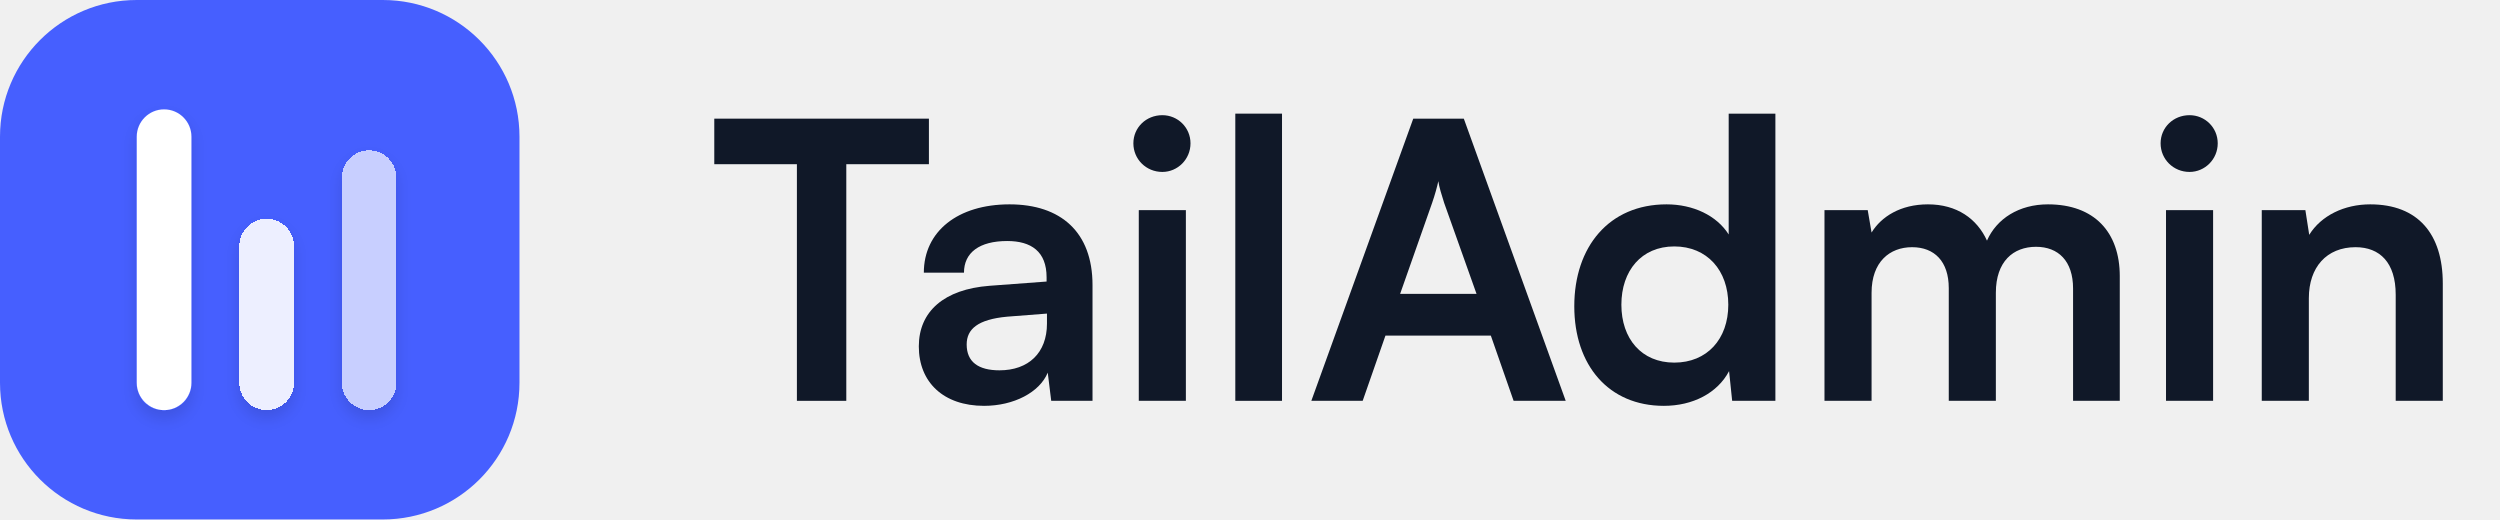
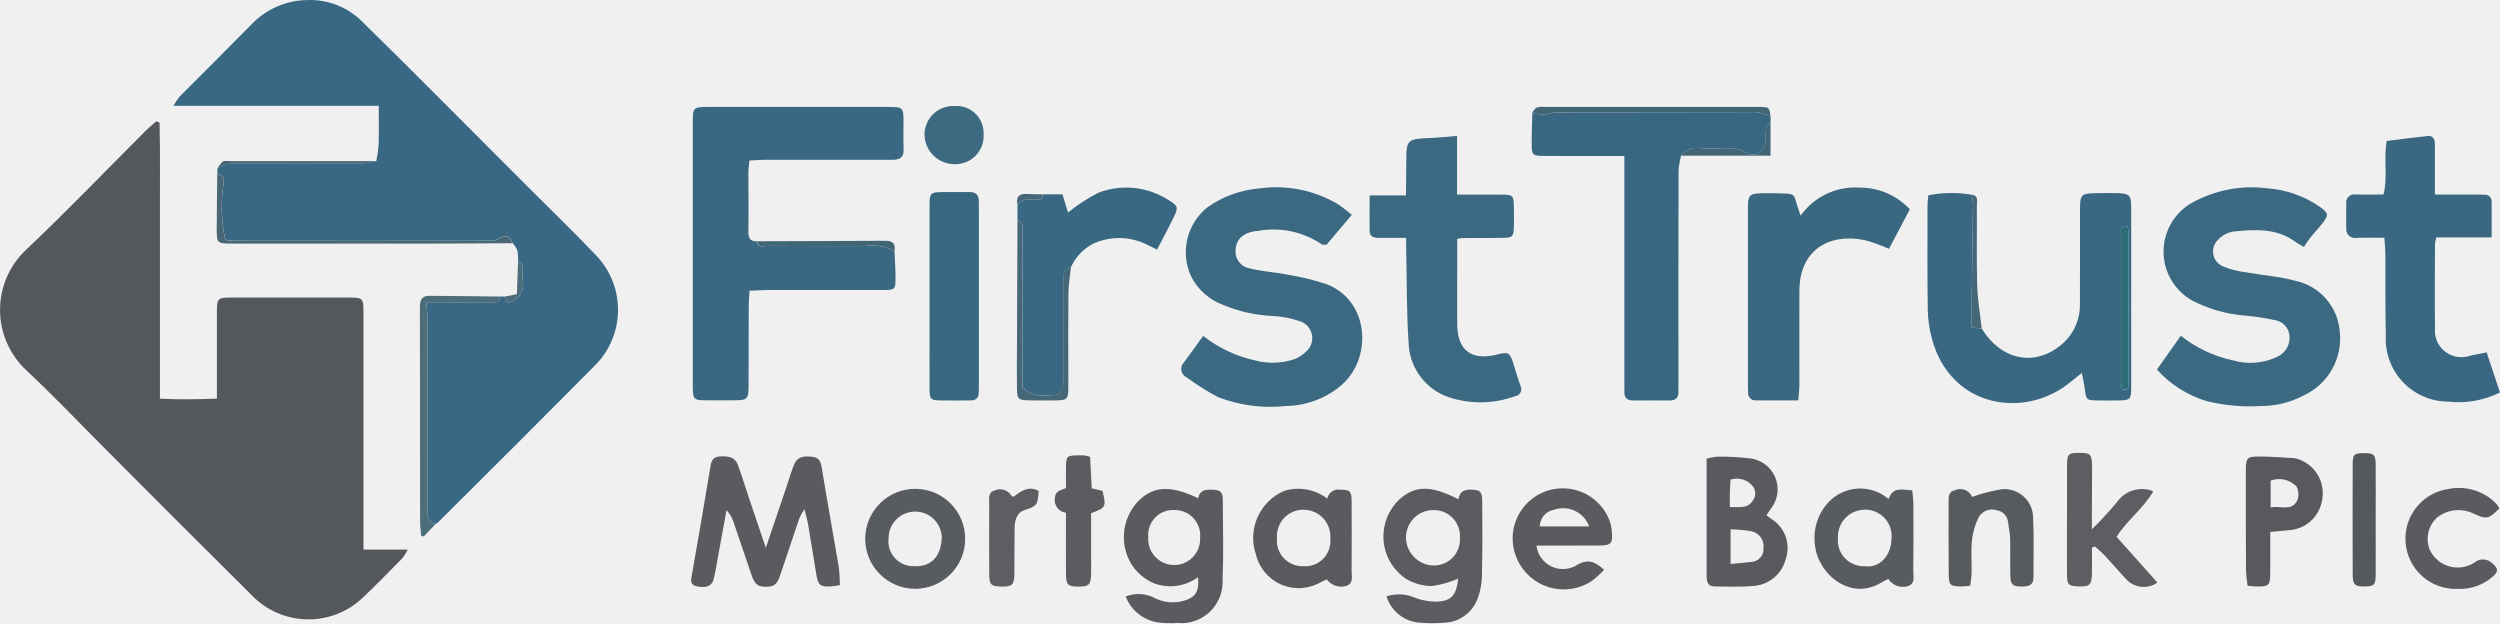
- <svg xmlns="http://www.w3.org/2000/svg" width="154" height="32" viewBox="0 0 154 32" fill="none">
-   <path d="M0 8.421C0 3.77 3.77 0 8.421 0H23.579C28.23 0 32 3.77 32 8.421V23.579C32 28.23 28.23 32 23.579 32H8.421C3.77 32 0 28.23 0 23.579V8.421Z" fill="#465FFF" />
-   <g filter="url(#filter0_d_1624_24907)">
-     <path d="M8.424 8.422C8.424 7.491 9.178 6.737 10.108 6.737V6.737C11.038 6.737 11.792 7.491 11.792 8.422V23.579C11.792 24.51 11.038 25.264 10.108 25.264V25.264C9.178 25.264 8.424 24.51 8.424 23.579V8.422Z" fill="white" />
+ <svg xmlns="http://www.w3.org/2000/svg" width="250.087" height="62.345" viewBox="0 0 250.087 62.345">
+   <defs>
+     <style>.a{fill:#54575c;}.b{fill:#386884;}.c{fill:#3a6882;}.d{fill:#3b6982;}.e{fill:#376781;}.f{fill:#3a6880;}.g{fill:#386882;}.h{fill:#386880;}.i{fill:#595b5e;}.j{fill:#5b5c60;}.k{fill:#59595e;}.l{fill:#585b5f;}.m{fill:#5c5e62;}.n{fill:#57595e;}.o{fill:#575b5e;}.p{fill:#5a5b60;}.q{fill:#56595c;}.r{fill:#3d6a80;}.s{fill:#4c6d79;}.t{fill:#456777;}.u{fill:#426576;}.v{fill:#486673;}.w{fill:#2e6d77;}</style>
+   </defs>
+   <g transform="translate(0 0)">
+     <path class="a" d="M158.267,449.247c.074,3.015.024,6.034.034,9.051.01,3.087,0,6.173,0,9.261v9.3c1.888.109,3.706.071,5.7,0v-8.619c0-1.406.084-1.492,1.419-1.493h11.576c1.662,0,1.665,0,1.665,1.627v23.59H183.1a5.983,5.983,0,0,1-.54.853c-1.331,1.341-2.631,2.707-4.009,3.992a7.871,7.871,0,0,1-11.011-.232q-7.256-7.2-14.466-14.449c-2.7-2.7-5.323-5.471-8.107-8.076a8.255,8.255,0,0,1,.047-12.18c4.049-3.827,7.9-7.855,11.848-11.791.343-.343.72-.651,1.082-.974Z" transform="translate(-142.304 -436.982)" />
+     <path class="b" d="M225.541,443.5h.488c.013.489.191.739.716.5a1.817,1.817,0,0,0,1.1-1.961c-.047-.609-.03-1.223-.084-1.831-.007-.086-.262-.148-.4-.223a5.2,5.2,0,0,0-.069-1.091,2.875,2.875,0,0,0-.475-.739c-.281-.62-.62-.954-1.331-.467a1.992,1.992,0,0,1-1.066.232q-12.7.019-25.4,0a8.911,8.911,0,0,1-.946-.1,15.5,15.5,0,0,1-.174-5.665.728.728,0,0,0-.628-.933l.009-.507a2.79,2.79,0,0,1,1.865-.532c4.238.032,8.477.022,12.716,0a7.384,7.384,0,0,0,1.315-.241,13.71,13.71,0,0,0,.232-1.619c.035-1.23.01-2.462.01-3.9H192.879a7.736,7.736,0,0,1,.64-.946c2.387-2.4,4.8-4.783,7.171-7.2a7.844,7.844,0,0,1,5.5-2.434,7.365,7.365,0,0,1,5.5,2.082q3.72,3.645,7.393,7.336,4.551,4.541,9.088,9.1c2.332,2.335,4.707,4.628,6.985,7.013a7.865,7.865,0,0,1-.1,11.013q-7.836,7.9-15.736,15.733a1.006,1.006,0,0,1-.217.129c-.914-.232-.791-.974-.791-1.64V446.1c0-.624-.074-1.246-.123-2.015h1.47c1.757,0,3.512,0,5.268.018C225.385,444.123,225.541,443.912,225.541,443.5Z" transform="translate(-175.533 -413.836)" />
+     <path class="c" d="M364.441,459.413c.037.939.108,1.876.1,2.81,0,.985-.106,1.072-1.141,1.075-3.9.009-7.8,0-11.7,0-.547,0-1.094.046-1.757.075-.034.546-.083,1-.086,1.456-.012,2.661-.009,5.314-.016,7.973,0,1.436-.092,1.521-1.53,1.53q-1.286.007-2.571,0c-1.414,0-1.468-.058-1.479-1.422V446.55c0-1.536.038-1.566,1.6-1.566h18c1.409,0,1.479.068,1.479,1.421,0,.943-.027,1.887.01,2.829.03.726-.321,1.016-.989,1.035H351.506c-.5,0-1.007.046-1.582.074-.038.463-.1.837-.1,1.211,0,1.971.03,3.944,0,5.915,0,.628.169.982.843.952.114.763.717.461,1.115.464,3.2.024,6.4.012,9.611.015a4.78,4.78,0,0,1,3.045.513Z" transform="translate(-274.958 -434.285)" />
+     <path class="d" d="M785.683,474.384c-.481-.281-.674-.371-.841-.5-1.922-1.43-4.14-1.252-6.3-1.035a2.8,2.8,0,0,0-1.66,1.051,1.627,1.627,0,0,0,.773,2.46,9.241,9.241,0,0,0,2.218.558c1.634.3,3.314.407,4.907.84a5.629,5.629,0,0,1,4.477,5.027,6.272,6.272,0,0,1-3.563,6.432,9.189,9.189,0,0,1-4.312,1.079,18.141,18.141,0,0,1-5.471-.5,10.942,10.942,0,0,1-4.937-3.149l2.391-3.379a12.632,12.632,0,0,0,5.2,2.458,6.236,6.236,0,0,0,4.494-.383,2.07,2.07,0,0,0,1.171-2.109,1.723,1.723,0,0,0-1.511-1.541,23.142,23.142,0,0,0-2.778-.432,13.8,13.8,0,0,1-5.5-1.551,5.619,5.619,0,0,1-.08-9.679,12.273,12.273,0,0,1,7.661-1.513,10.521,10.521,0,0,1,5.258,1.857c.859.625.9.812.265,1.626-.4.506-.843.97-1.247,1.47C786.086,473.744,785.911,474.047,785.683,474.384Z" transform="translate(-555.206 -449.679)" />
+     <path class="d" d="M488.818,483.269a12.777,12.777,0,0,0,5.19,2.455,6.849,6.849,0,0,0,3.92-.114,3.377,3.377,0,0,0,1.26-.838,1.774,1.774,0,0,0-.772-2.991,9.893,9.893,0,0,0-2.619-.5,14.581,14.581,0,0,1-4.973-1.1,5.886,5.886,0,0,1-3.2-2.838,5.743,5.743,0,0,1,1.627-6.936,10.448,10.448,0,0,1,5.243-1.893,12.1,12.1,0,0,1,7.775,1.566c.46.281.864.654,1.422,1.084l-2.542,3a1.71,1.71,0,0,1-.444-.035,8.611,8.611,0,0,0-6.37-1.363c-1.391.087-2.218.8-2.264,1.825a1.7,1.7,0,0,0,1.369,1.922c1.23.318,2.526.38,3.776.627a26.255,26.255,0,0,1,3.844.924c4.466,1.609,4.779,7.639,1.38,10.31a8.7,8.7,0,0,1-5.339,1.91,14.514,14.514,0,0,1-6.8-.887,27.064,27.064,0,0,1-3.138-1.971.943.943,0,0,1-.247-1.53C487.555,485.044,488.159,484.179,488.818,483.269Z" transform="translate(-368.46 -449.672)" />
+     <path class="e" d="M612.634,446.992v.512c-.157.158-.414.3-.444.481a6.811,6.811,0,0,0-.027,1.147c-.027,1.307-1.035,2-2.137,1.316a2.687,2.687,0,0,0-1.536-.361c-.98-.018-1.964.047-2.939-.021a1.961,1.961,0,0,0-1.872.759,8.6,8.6,0,0,0-.25,1.458q-.025,10.6-.012,21.2c0,.3-.015.6,0,.9.034.655-.28.936-.923.93-1.2-.012-2.4-.007-3.6,0-.651,0-.932-.318-.887-.96.018-.3,0-.6,0-.9v-22.6h-2.423c-1.922,0-3.853.012-5.78-.01-.951-.012-1.056-.112-1.065-1.028-.01-1.11.041-2.218.067-3.331a3.525,3.525,0,0,0,.973.242c.525-.019,1.047-.234,1.569-.235,6.432-.018,12.864,0,19.295-.024a3.183,3.183,0,0,1,1.987.525Z" transform="translate(-435.515 -435.249)" />
+     <path class="c" d="M709.531,483.589c1.838,3.008,4.982,3.816,7.614,1.884a5.149,5.149,0,0,0,2.208-4.288c.015-3.17,0-6.342.009-9.512,0-1.5.112-1.6,1.594-1.627.729-.01,1.458-.028,2.185,0,1.17.041,1.331.207,1.341,1.363.01,2.784,0,5.57,0,8.356v9.641c0,1.3-.073,1.363-1.394,1.375-.686,0-1.372.016-2.057,0-1.017-.025-1.069-.095-1.183-1.078-.059-.5-.17-.989-.3-1.677-.463.37-.79.624-1.107.887-4.557,3.8-12.1,2.639-13.917-4.392a11.866,11.866,0,0,1-.393-2.774c-.049-3.513-.027-7.026-.024-10.541,0-.3.052-.591.086-.951a11.893,11.893,0,0,1,4.334-.053,5.476,5.476,0,0,1,.129.874c-.034,3.139-.086,6.28-.126,9.421-.012.985,0,1.971,0,3Zm14.578-10.229c-.829-.117-.64.458-.64.828q-.016,7.393,0,14.786a4.153,4.153,0,0,0,.118.7c.831.117.639-.458.64-.828q.016-7.393,0-14.786a4.152,4.152,0,0,0-.12-.711Z" transform="translate(-511.288 -450.722)" />
+     <path class="d" d="M545.162,463.589h-2.756c-.461,0-.887-.1-.9-.674-.019-1.146,0-2.292,0-3.574h3.636c.01-1.183.028-2.227.03-3.274,0-2.336.053-2.379,2.46-2.471.8-.031,1.6-.124,2.617-.206v5.872c1.61,0,3.012-.009,4.414,0,1.183.01,1.246.078,1.269,1.221.013.685.019,1.372,0,2.057-.033.912-.136,1.035-1.057,1.05-1.331.028-2.661.01-3.983.019a5.912,5.912,0,0,0-.625.077v3.456c0,1.714-.015,3.427,0,5.141.028,2.561,1.424,3.609,3.946,2.987,1.183-.3,1.307-.226,1.668.9.235.73.444,1.47.705,2.193a.722.722,0,0,1-.552,1.071,10.018,10.018,0,0,1-7.022-.053,5.96,5.96,0,0,1-3.611-5.359c-.2-2.9-.166-5.814-.229-8.724C545.153,464.79,545.162,464.283,545.162,463.589Z" transform="translate(-404.494 -439.796)" />
+     <path class="c" d="M830.179,453.915c1.4-.173,2.745-.356,4.092-.494.566-.058.726.342.727.828v5.027h3.655c.429,0,.858,0,1.285.015a.668.668,0,0,1,.739.705v3.566h-5.529a3.223,3.223,0,0,0-.139.591c-.009,2.829-.037,5.657,0,8.484a2.647,2.647,0,0,0,3.253,2.835c.167-.024.327-.1.492-.132.414-.084.828-.16,1.425-.273l1.331,4.009a9.291,9.291,0,0,1-5.2.914,6.269,6.269,0,0,1-6.219-6.636c-.069-2.654-.025-5.311-.045-7.966,0-.547-.062-1.094-.1-1.786-.985,0-1.875-.03-2.764.009a.887.887,0,0,1-1.05-.985c-.024-.813-.01-1.627,0-2.441a.809.809,0,0,1,.955-.915c.895.027,1.792,0,2.771,0C830.3,457.542,829.859,455.815,830.179,453.915Z" transform="translate(-591.424 -439.814)" />
+     <path class="f" d="M657.045,471.276a6.664,6.664,0,0,1,5.872-2.8,6.811,6.811,0,0,1,5.049,2.169L665.88,474.6a17.759,17.759,0,0,0-2.409-.871c-3.717-.75-6.542,1.1-6.553,5.061-.01,3.127,0,6.256,0,9.383,0,.5-.068.991-.112,1.587h-4.22a.729.729,0,0,1-.8-.8c0-.257-.016-.514-.016-.77V470.578c0-1.394.126-1.514,1.547-1.541.642-.012,1.286,0,1.922.021,1.151.043,1.149.053,1.439,1.165C656.76,470.507,656.877,470.783,657.045,471.276Z" transform="translate(-476.916 -449.708)" />
+     <path class="g" d="M438.868,471.718V470.17c.342-.662.963-.475,1.519-.513.407-.03.979.214,1.019-.534h1.961l.559,1.814a17.271,17.271,0,0,1,3.092-2,7.828,7.828,0,0,1,7,.779c.9.534.954.726.507,1.647-.52,1.07-1.088,2.117-1.695,3.29-.435-.216-.762-.381-1.091-.541a6.22,6.22,0,0,0-5.332-.035,4.965,4.965,0,0,0-2.165,2.279c-.844.208-.773.887-.773,1.52v9.633a2.914,2.914,0,0,1-.126,1.127,1.035,1.035,0,0,1-.714.562c-1.149.043-2.381.3-3.275-.841V472.6C439.334,472.227,439.467,471.776,438.868,471.718Z" transform="translate(-337.087 -449.682)" />
+     <path class="h" d="M413.247,480.13v-8.872c0-1.461.033-1.49,1.535-1.5.815,0,1.626.01,2.443,0,.639-.01.96.272.946.921,0,.3.012.6.012.9v17.359c0,.3-.009.6-.016.9-.012.531-.3.767-.816.765-1.035,0-2.058.024-3.086,0-.9-.024-1.008-.13-1.016-1.081-.016-2.1,0-4.2,0-6.3Q413.247,481.673,413.247,480.13Z" transform="translate(-320.26 -450.547)" />
+     <g transform="translate(69.136 45.31)">
+       <path class="i" d="M358.655,548.85a8.95,8.95,0,0,1-.939.138c-1.014.024-1.229-.126-1.4-1.09-.285-1.641-.529-3.29-.807-4.934-.084-.5-.225-.98-.395-1.709a6,6,0,0,0-.5.862c-.649,1.9-1.276,3.809-1.922,5.711-.194.572-.393,1.125-1.168,1.176-1,.066-1.363-.148-1.7-1.139-.591-1.74-1.173-3.484-1.774-5.223a3.171,3.171,0,0,0-.739-1.286l-.8,4.383c-.148.84-.278,1.687-.485,2.514-.174.694-.739.9-1.644.729-.76-.148-.628-.624-.532-1.171.63-3.575,1.254-7.151,1.838-10.733.1-.624.226-1.054.958-1.1.98-.067,1.548.135,1.8.838.423,1.162.788,2.347,1.183,3.519.5,1.495,1.007,2.988,1.615,4.788l2.12-6.261c.234-.689.43-1.391.707-2.063.3-.724.819-.9,1.813-.79.705.075.856.473.958,1.11.54,3.33,1.149,6.654,1.711,9.975a16.342,16.342,0,0,1,.1,1.76Z" transform="translate(-343.772 -535.628)" />
+       <path class="j" d="M553.031,546.494c.089-.717.528-.979,1.214-.969.921.015,1.155.169,1.161,1.107.018,2.526.03,5.053-.03,7.578a6.642,6.642,0,0,1-.443,2.243,3.67,3.67,0,0,1-3.232,2.383,15.5,15.5,0,0,1-2.565,0,3.735,3.735,0,0,1-3.3-2.634,3.951,3.951,0,0,1,2.71.086,6,6,0,0,0,2.349.443c1.443-.067,1.922-.652,2.107-2.3a9.9,9.9,0,0,1-2.611.739,5.057,5.057,0,0,1-2.642-.739,5.274,5.274,0,0,1-1.774-2.1,5.125,5.125,0,0,1,1.1-5.784C548.66,545.086,550.242,545.069,553.031,546.494Zm.148,3.793a2.6,2.6,0,0,0-2.738-2.713,2.734,2.734,0,0,0-2.662,2.734,2.826,2.826,0,0,0,2.744,2.81,2.605,2.605,0,0,0,2.647-2.828Z" transform="translate(-476.268 -541.857)" />
+       <path class="i" d="M477.338,546.428c.148-.846.75-.875,1.369-.858.859.024,1.084.2,1.09,1.05.019,2.662.083,5.323-.019,7.971a4.13,4.13,0,0,1-4.545,4.309,9.845,9.845,0,0,1-2.051-.071,4.155,4.155,0,0,1-3.1-2.573,3.458,3.458,0,0,1,2.747.073,4.035,4.035,0,0,0,3.231.3c1.054-.349,1.391-.955,1.257-2.308a4.683,4.683,0,0,1-4.4.614,4.949,4.949,0,0,1-2.295-1.968,5.234,5.234,0,0,1,.56-6.086C472.72,545.206,474.467,545.045,477.338,546.428Zm-5,3.93a2.6,2.6,0,1,0,5.192.009A2.545,2.545,0,0,0,475,547.6a2.5,2.5,0,0,0-2.657,2.758Z" transform="translate(-426.611 -541.892)" />
+       <path class="k" d="M645.722,541.943c.226.172.356.284.5.377a3.419,3.419,0,0,1,1.406,4.071,3.565,3.565,0,0,1-3.318,2.629c-1.232.123-2.486.039-3.729.046-.8,0-.847-.534-.846-1.14.007-2.746,0-5.49,0-8.236v-3.41a5.546,5.546,0,0,1,1.064-.2,24.994,24.994,0,0,1,3.207.167,3.115,3.115,0,0,1,2.239,4.927C646.094,541.375,645.961,541.591,645.722,541.943Zm-3.59,4.869c.739-.069,1.394-.108,2.049-.2a1.27,1.27,0,0,0,1.238-1.362,1.53,1.53,0,0,0-1.218-1.711,15.069,15.069,0,0,0-2.07-.192Zm-.015-8.428c-.022.458-.05.874-.059,1.289-.01.455,0,.912,0,1.451.937-.037,1.763.22,2.314-.664a1.183,1.183,0,0,0-.022-1.427,2.042,2.042,0,0,0-2.231-.651Z" transform="translate(-538.148 -535.71)" />
+       <path class="l" d="M678.619,546.463c.43-1.312,1.393-.905,2.366-.877.041.507.108.964.111,1.422.01,2.231.018,4.463-.009,6.692,0,.515.217,1.167-.489,1.451a1.755,1.755,0,0,1-2.015-.7c-.216.109-.444.208-.661.34-3.116,1.932-6.382-.843-6.67-3.719a5.255,5.255,0,0,1,1.331-4.273,4.352,4.352,0,0,1,6.037-.339Zm-2.438,6.712c1.459.219,2.709-.952,2.733-2.839a2.636,2.636,0,0,0-2.685-2.818,2.7,2.7,0,0,0-2.679,2.839,2.584,2.584,0,0,0,2.63,2.82Z" transform="translate(-558.828 -541.844)" />
+       <path class="m" d="M749.7,543.405l4.084,4.572a2.373,2.373,0,0,1-3.09-.3c-.705-.747-1.366-1.536-2.07-2.29-.334-.359-.714-.677-1.072-1.013l-.315.1c0,.87.018,1.74,0,2.608-.031,1.156-.226,1.323-1.389,1.279-.945-.037-1.1-.173-1.108-1.153-.016-2.014,0-4.028,0-6.042v-4.628c0-1.443.077-1.532,1.21-1.536,1.193,0,1.3.121,1.3,1.615,0,1.457-.012,2.914-.018,4.371v1.662a36.334,36.334,0,0,0,2.545-2.771,3.033,3.033,0,0,1,3.6-1.035C752.36,540.594,750.749,541.73,749.7,543.405Z" transform="translate(-607.105 -535.011)" />
+       <path class="i" d="M514.967,554.446c-.189.089-.384.174-.575.269a4.395,4.395,0,0,1-6.506-2.746,5.124,5.124,0,0,1,2.83-6.376,4.8,4.8,0,0,1,4.307.775,1.125,1.125,0,0,1,1.286-.895c.958.007,1.137.127,1.145,1.09q.027,3.534,0,7.069c0,.522.217,1.158-.482,1.458A1.813,1.813,0,0,1,514.967,554.446Zm-2.378-1.319a2.514,2.514,0,0,0,2.737-2.69,2.7,2.7,0,0,0-2.687-2.957,2.635,2.635,0,0,0-2.648,2.827,2.552,2.552,0,0,0,2.6,2.821Z" transform="translate(-451.383 -541.8)" />
+       <path class="i" d="M585.6,550.976a2.662,2.662,0,0,0,4.12,1.9c1.066-.591,1.739-.282,2.65.515a8.446,8.446,0,0,1-1.331,1.19,5.1,5.1,0,0,1-7.368-2.24,5.011,5.011,0,1,1,9.262-3.809,3,3,0,0,1,.176.739c.167,1.57.049,1.7-1.508,1.7C589.631,550.979,587.663,550.976,585.6,550.976Zm5.273-1.922a2.77,2.77,0,0,0-3.507-1.665,1.7,1.7,0,0,0-1.43,1.665Z" transform="translate(-501.037 -541.707)" />
+       <path class="n" d="M799.324,543.579v3.952c0,1.451-.095,1.536-1.507,1.5-.21,0-.418-.034-.755-.062a13.881,13.881,0,0,1-.164-1.492q-.027-5.069-.015-10.136c0-1.168.148-1.318,1.356-1.306,1.152.012,2.305.095,3.456.163a2.023,2.023,0,0,1,.606.166,3.605,3.605,0,0,1,2.15,4.309,3.549,3.549,0,0,1-3.178,2.725C800.652,543.461,800.025,543.514,799.324,543.579Zm.041-2.449c.951-.21,2.008.418,2.616-.6a1.649,1.649,0,0,0-.044-1.511,2.423,2.423,0,0,0-2.573-.571Z" transform="translate(-641.356 -535.68)" />
+       <path class="l" d="M399.5,545.412a5,5,0,1,1-5.027,5.014,5.005,5.005,0,0,1,5.027-5.014Zm-.078,7.742c1.81.055,2.647-1.142,2.713-2.876a2.662,2.662,0,0,0-5.323.072,2.492,2.492,0,0,0,2.608,2.8Z" transform="translate(-377.058 -541.823)" />
+       <path class="o" d="M712.433,555.206c-.379.032-.63.075-.887.072-1.124-.01-1.255-.121-1.264-1.249-.019-2.4-.012-4.8-.012-7.192,0-.52-.028-1.035.671-1.2a1.288,1.288,0,0,1,1.686.685,16.473,16.473,0,0,1,3.025-.778,2.874,2.874,0,0,1,3.071,2.795c.1,2.008.028,4.023.04,6.034,0,.767-.473.909-1.1.914-.914,0-1.183-.148-1.209-.921-.041-1.284,0-2.568-.027-3.852-.013-.549-.139-1.094-.206-1.641a1.331,1.331,0,0,0-1.141-1.218,1.522,1.522,0,0,0-1.791.686,6.735,6.735,0,0,0-.68,2.287c-.112,1.1-.015,2.218-.036,3.336a12.233,12.233,0,0,1-.141,1.239Z" transform="translate(-584.479 -541.923)" />
+       <path class="p" d="M852.436,547.342c-1.127,1.109-1.294,1.139-2.661.5a3.456,3.456,0,0,0-3.624.457,2.909,2.909,0,0,0-.695,3.189,3.079,3.079,0,0,0,4.474,1.281,1.316,1.316,0,0,1,1.731.032c.673.569.708.852.046,1.421a4.968,4.968,0,0,1-3.453,1.183,5.027,5.027,0,0,1-.911-10,5.237,5.237,0,0,1,4.732,1.437,5.07,5.07,0,0,1,.361.5Z" transform="translate(-671.533 -541.805)" />
+       <path class="j" d="M453.265,535.845c.052,1,.105,2.046.163,3.152l1.075.245c.386,1.615.359,1.669-1.139,2.242v4.065c0,.686.018,1.374,0,2.058-.032,1.059-.231,1.227-1.331,1.214-.989-.012-1.171-.179-1.183-1.227-.015-2.016,0-4.029,0-6.156a1.291,1.291,0,0,1-1.113-1.5c.067-.728.6-.739,1.113-.97,0-.7-.013-1.427,0-2.151.024-1.02.1-1.094,1.1-1.124.257-.007.514-.007.772.009A3.944,3.944,0,0,1,453.265,535.845Z" transform="translate(-413.352 -535.453)" />
+       <path class="q" d="M830.3,541.844c0,1.8.013,3.59,0,5.387-.01.986-.177,1.136-1.1,1.147-.974.013-1.2-.177-1.2-1.183q-.019-5.514,0-11.029c0-1.005.148-1.121,1.1-1.128,1.026-.009,1.193.135,1.2,1.17.016,1.881,0,3.762,0,5.642Z" transform="translate(-661.785 -535.019)" />
+       <path class="m" d="M433.058,546.23c.739-.566,1.507-1.133,2.514-.591-.081,1.4-.192,1.526-1.352,1.9-.887.287-1.035,1.062-1.056,1.85-.029,1.5,0,3-.021,4.494-.012,1.171-.206,1.35-1.331,1.331-.989-.024-1.183-.191-1.183-1.23-.016-2.354-.01-4.708,0-7.062,0-.492-.148-1.125.51-1.309a1.315,1.315,0,0,1,1.695.491C432.867,546.153,432.959,546.176,433.058,546.23Z" transform="translate(-400.806 -541.843)" />
+     </g>
+     <path class="r" d="M417.7,447.571a2.827,2.827,0,0,1-2.809,2.957,3.009,3.009,0,0,1-3.105-2.878,2.863,2.863,0,0,1,3.01-2.94,2.715,2.715,0,0,1,2.9,2.86Z" transform="translate(-319.302 -434.104)" />
+     <path class="s" d="M272.762,500.078c0,.408-.155.62-.612.614-1.757-.021-3.512-.015-5.268-.018H265.41c.049.769.121,1.391.123,2.015q.012,9.252,0,18.505c0,.665-.123,1.408.791,1.64l-1.183,1.248-.263-.1c-.034-.444-.1-.9-.1-1.344q0-10.722-.021-21.44c0-.726.148-1.2.939-1.195C268.063,500.013,270.412,500.05,272.762,500.078Z" transform="translate(-222.753 -470.411)" />
+     <path class="t" d="M438.778,477.993c.591.052.464.509.466.871.007,1.584,0,3.169,0,4.752v11.013c.887,1.139,2.126.887,3.275.841a1.035,1.035,0,0,0,.714-.562,2.91,2.91,0,0,0,.126-1.127c.009-3.212,0-6.422,0-9.633,0-.636-.071-1.311.773-1.52-.089.887-.245,1.774-.254,2.661-.033,3.037-.012,6.073-.012,9.11,0,1.61,0,1.612-1.665,1.615-.812,0-1.626.015-2.438-.013-.887-.031-1.023-.148-1.035-1.076-.024-1.539-.01-3.08,0-4.619Q438.751,484.15,438.778,477.993Z" transform="translate(-336.995 -455.957)" />
+     <path class="u" d="M612.77,445.977a3.184,3.184,0,0,0-2-.529c-6.432.022-12.864,0-19.295.024-.524,0-1.044.214-1.569.235a3.518,3.518,0,0,1-.973-.242c.148-.17.281-.413.473-.491a2.12,2.12,0,0,1,.763-.044h21.341C612.653,444.928,612.653,444.944,612.77,445.977Z" transform="translate(-435.649 -434.233)" />
+     <path class="v" d="M205.564,464.487a.728.728,0,0,1,.628.933,15.5,15.5,0,0,0,.174,5.665,8.945,8.945,0,0,0,.946.1q12.7.007,25.4,0a1.991,1.991,0,0,0,1.066-.232c.714-.486,1.054-.148,1.331.467-3.339.013-6.679.037-10.019.038q-9.058,0-18.116-.007c-1.408,0-1.465-.052-1.462-1.431C205.517,468.169,205.547,466.328,205.564,464.487Z" transform="translate(-183.832 -447.086)" />
+     <path class="t" d="M717.995,483.924l-1-.09c0-1.028-.01-2.012,0-3,.038-3.141.09-6.28.126-9.42a5.482,5.482,0,0,0-.129-.874c.726.108.51.689.515,1.106.019,2.661-.043,5.311.033,7.965C717.579,481.054,717.835,482.486,717.995,483.924Z" transform="translate(-519.752 -451.062)" />
+     <path class="u" d="M376.751,485.007a4.78,4.78,0,0,0-3.024-.513c-3.2,0-6.4.009-9.611-.015-.4,0-1,.3-1.115-.464,4.288-.013,8.576-.019,12.864-.049C376.622,483.961,376.85,484.319,376.751,485.007Z" transform="translate(-287.262 -459.881)" />
+     <path class="u" d="M632.271,452.815a1.961,1.961,0,0,1,1.872-.758c.976.068,1.959,0,2.939.021a2.686,2.686,0,0,1,1.536.361c1.1.686,2.112-.009,2.137-1.316a6.8,6.8,0,0,1,.027-1.147c.035-.182.3-.321.443-.481v3.32Z" transform="translate(-464.111 -437.241)" />
+     <path class="v" d="M221.581,460.708a7.4,7.4,0,0,1-1.315.241c-4.238.019-8.477.028-12.716,0a2.79,2.79,0,0,0-1.865.532,2.578,2.578,0,0,1,.523-.726c.18-.123.5-.053.753-.052Q214.271,460.708,221.581,460.708Z" transform="translate(-183.944 -444.587)" />
+     <path class="s" d="M290.79,489.995c.14.074.395.137.4.223.055.608.037,1.223.084,1.831a1.817,1.817,0,0,1-1.1,1.961c-.525.247-.7,0-.716-.5l1.214-.248C290.715,492.17,290.753,491.083,290.79,489.995Z" transform="translate(-238.966 -463.839)" />
+     <path class="t" d="M441.324,470.351c-.038.747-.612.5-1.019.534-.556.038-1.183-.148-1.519.513-.148-.751.124-1.127.918-1.087C440.244,470.339,440.784,470.339,441.324,470.351Z" transform="translate(-337.01 -450.91)" />
+     <path class="w" d="M761.127,479.695a4.139,4.139,0,0,1,.118.7q.011,7.393,0,14.786c0,.37.191.945-.64.828a4.152,4.152,0,0,1-.118-.7q-.01-7.393,0-14.786C760.487,480.153,760.3,479.578,761.127,479.695Z" transform="translate(-548.308 -457.064)" />
  </g>
-   <g filter="url(#filter1_d_1624_24907)">
-     <path d="M14.742 15.157C14.742 14.227 15.496 13.473 16.426 13.473V13.473C17.357 13.473 18.111 14.227 18.111 15.157V23.578C18.111 24.508 17.357 25.262 16.426 25.262V25.262C15.496 25.262 14.742 24.508 14.742 23.578V15.157Z" fill="white" fill-opacity="0.9" shape-rendering="crispEdges" />
-   </g>
-   <g filter="url(#filter2_d_1624_24907)">
-     <path d="M21.055 10.946C21.055 10.016 21.809 9.262 22.739 9.262V9.262C23.669 9.262 24.423 10.016 24.423 10.946V23.578C24.423 24.508 23.669 25.262 22.739 25.262V25.262C21.809 25.262 21.055 24.508 21.055 23.578V10.946Z" fill="white" fill-opacity="0.7" shape-rendering="crispEdges" />
-   </g>
-   <path d="M44 10.115H49.089V24.691H52.132V10.115H57.221V7.309H44V10.115Z" fill="#101828" />
-   <path d="M60.617 25C62.448 25 64.042 24.168 64.541 22.955L64.755 24.691H67.299V17.558C67.299 14.3 65.349 12.588 62.187 12.588C59.001 12.588 56.908 14.252 56.908 16.797H59.381C59.381 15.56 60.332 14.847 62.044 14.847C63.519 14.847 64.47 15.489 64.47 17.082V17.343L60.95 17.605C58.168 17.819 56.599 19.174 56.599 21.338C56.599 23.549 58.121 25 60.617 25ZM61.569 22.812C60.261 22.812 59.547 22.289 59.547 21.219C59.547 20.268 60.237 19.674 62.044 19.507L64.493 19.317V19.935C64.493 21.742 63.352 22.812 61.569 22.812Z" fill="#101828" />
-   <path d="M71.6 10.591C72.551 10.591 73.335 9.806 73.335 8.831C73.335 7.856 72.551 7.095 71.6 7.095C70.601 7.095 69.816 7.856 69.816 8.831C69.816 9.806 70.601 10.591 71.6 10.591ZM70.149 24.691H73.05V12.944H70.149V24.691Z" fill="#101828" />
-   <path d="M78.972 24.691V7H76.095V24.691H78.972Z" fill="#101828" />
-   <path d="M83.941 24.691L85.344 20.672H91.835L93.238 24.691H96.448L90.171 7.309H87.056L80.778 24.691H83.941ZM88.221 12.493C88.387 12.017 88.53 11.494 88.601 11.161C88.649 11.518 88.815 12.041 88.958 12.493L90.955 18.104H86.247L88.221 12.493Z" fill="#101828" />
-   <path d="M102.493 25C104.276 25 105.798 24.215 106.511 22.86L106.701 24.691H109.364V7H106.487V14.443C105.75 13.277 104.3 12.588 102.659 12.588C99.116 12.588 96.976 15.203 96.976 18.865C96.976 22.503 99.092 25 102.493 25ZM103.135 22.337C101.113 22.337 99.877 20.863 99.877 18.77C99.877 16.678 101.113 15.18 103.135 15.18C105.156 15.18 106.463 16.654 106.463 18.77C106.463 20.886 105.156 22.337 103.135 22.337Z" fill="#101828" />
-   <path d="M115.289 24.691V18.033C115.289 16.131 116.406 15.227 117.785 15.227C119.164 15.227 120.044 16.107 120.044 17.748V24.691H122.945V18.033C122.945 16.107 124.015 15.203 125.418 15.203C126.797 15.203 127.701 16.083 127.701 17.771V24.691H130.578V17.011C130.578 14.3 129.008 12.588 126.155 12.588C124.372 12.588 122.993 13.468 122.398 14.823C121.78 13.468 120.543 12.588 118.76 12.588C117.072 12.588 115.883 13.349 115.289 14.324L115.051 12.944H112.388V24.691H115.289Z" fill="#101828" />
-   <path d="M134.876 10.591C135.827 10.591 136.612 9.806 136.612 8.831C136.612 7.856 135.827 7.095 134.876 7.095C133.877 7.095 133.093 7.856 133.093 8.831C133.093 9.806 133.877 10.591 134.876 10.591ZM133.426 24.691H136.327V12.944H133.426V24.691Z" fill="#101828" />
-   <path d="M142.225 24.691V18.366C142.225 16.464 143.318 15.227 145.102 15.227C146.6 15.227 147.575 16.178 147.575 18.152V24.691H150.476V17.462C150.476 14.419 148.954 12.588 146.005 12.588C144.412 12.588 142.985 13.277 142.248 14.466L142.011 12.944H139.324V24.691H142.225Z" fill="#101828" />
-   <defs>
-     <filter id="filter0_d_1624_24907" x="7.424" y="6.237" width="5.368" height="20.526" filterUnits="userSpaceOnUse" color-interpolation-filters="sRGB">
-       <feFlood flood-opacity="0" result="BackgroundImageFix" />
-       <feColorMatrix in="SourceAlpha" type="matrix" values="0 0 0 0 0 0 0 0 0 0 0 0 0 0 0 0 0 0 127 0" result="hardAlpha" />
-       <feOffset dy="0.5" />
-       <feGaussianBlur stdDeviation="0.5" />
-       <feComposite in2="hardAlpha" operator="out" />
-       <feColorMatrix type="matrix" values="0 0 0 0 0 0 0 0 0 0 0 0 0 0 0 0 0 0 0.12 0" />
-       <feBlend mode="normal" in2="BackgroundImageFix" result="effect1_dropShadow_1624_24907" />
-       <feBlend mode="normal" in="SourceGraphic" in2="effect1_dropShadow_1624_24907" result="shape" />
-     </filter>
-     <filter id="filter1_d_1624_24907" x="13.742" y="12.973" width="5.368" height="13.79" filterUnits="userSpaceOnUse" color-interpolation-filters="sRGB">
-       <feFlood flood-opacity="0" result="BackgroundImageFix" />
-       <feColorMatrix in="SourceAlpha" type="matrix" values="0 0 0 0 0 0 0 0 0 0 0 0 0 0 0 0 0 0 127 0" result="hardAlpha" />
-       <feOffset dy="0.5" />
-       <feGaussianBlur stdDeviation="0.5" />
-       <feComposite in2="hardAlpha" operator="out" />
-       <feColorMatrix type="matrix" values="0 0 0 0 0 0 0 0 0 0 0 0 0 0 0 0 0 0 0.12 0" />
-       <feBlend mode="normal" in2="BackgroundImageFix" result="effect1_dropShadow_1624_24907" />
-       <feBlend mode="normal" in="SourceGraphic" in2="effect1_dropShadow_1624_24907" result="shape" />
-     </filter>
-     <filter id="filter2_d_1624_24907" x="20.055" y="8.762" width="5.368" height="18" filterUnits="userSpaceOnUse" color-interpolation-filters="sRGB">
-       <feFlood flood-opacity="0" result="BackgroundImageFix" />
-       <feColorMatrix in="SourceAlpha" type="matrix" values="0 0 0 0 0 0 0 0 0 0 0 0 0 0 0 0 0 0 127 0" result="hardAlpha" />
-       <feOffset dy="0.5" />
-       <feGaussianBlur stdDeviation="0.5" />
-       <feComposite in2="hardAlpha" operator="out" />
-       <feColorMatrix type="matrix" values="0 0 0 0 0 0 0 0 0 0 0 0 0 0 0 0 0 0 0.12 0" />
-       <feBlend mode="normal" in2="BackgroundImageFix" result="effect1_dropShadow_1624_24907" />
-       <feBlend mode="normal" in="SourceGraphic" in2="effect1_dropShadow_1624_24907" result="shape" />
-     </filter>
-   </defs>
</svg>
